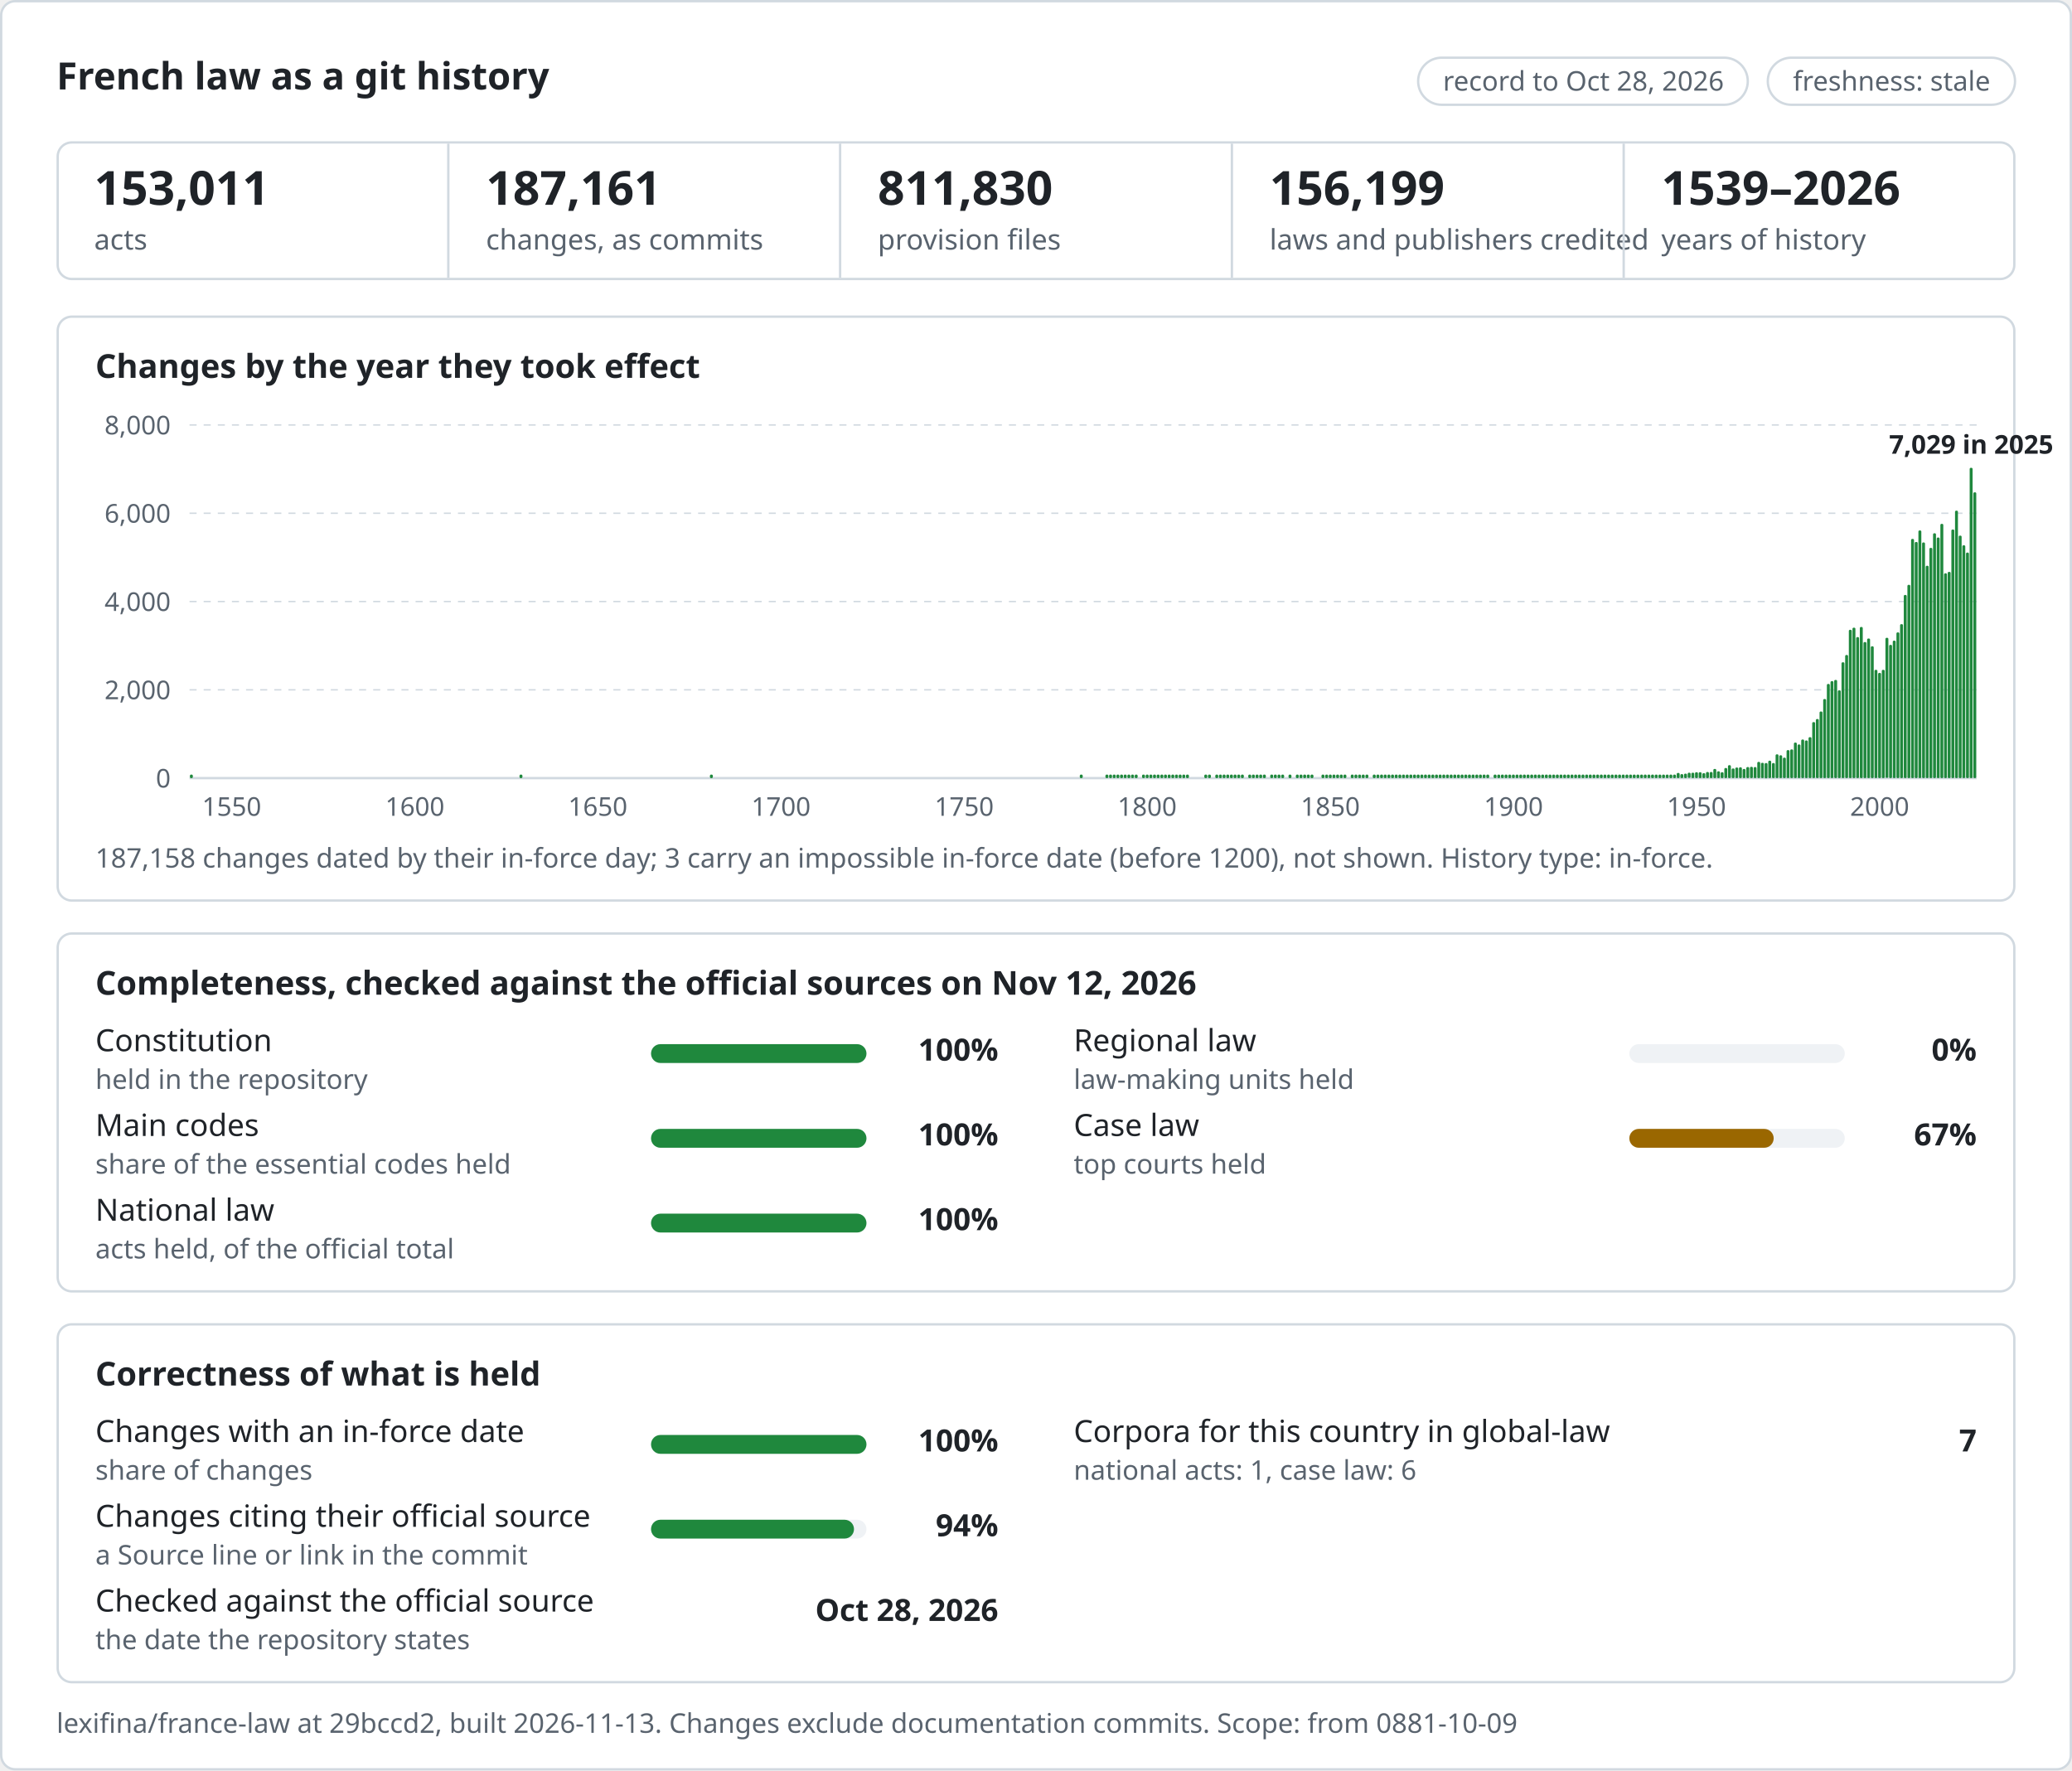
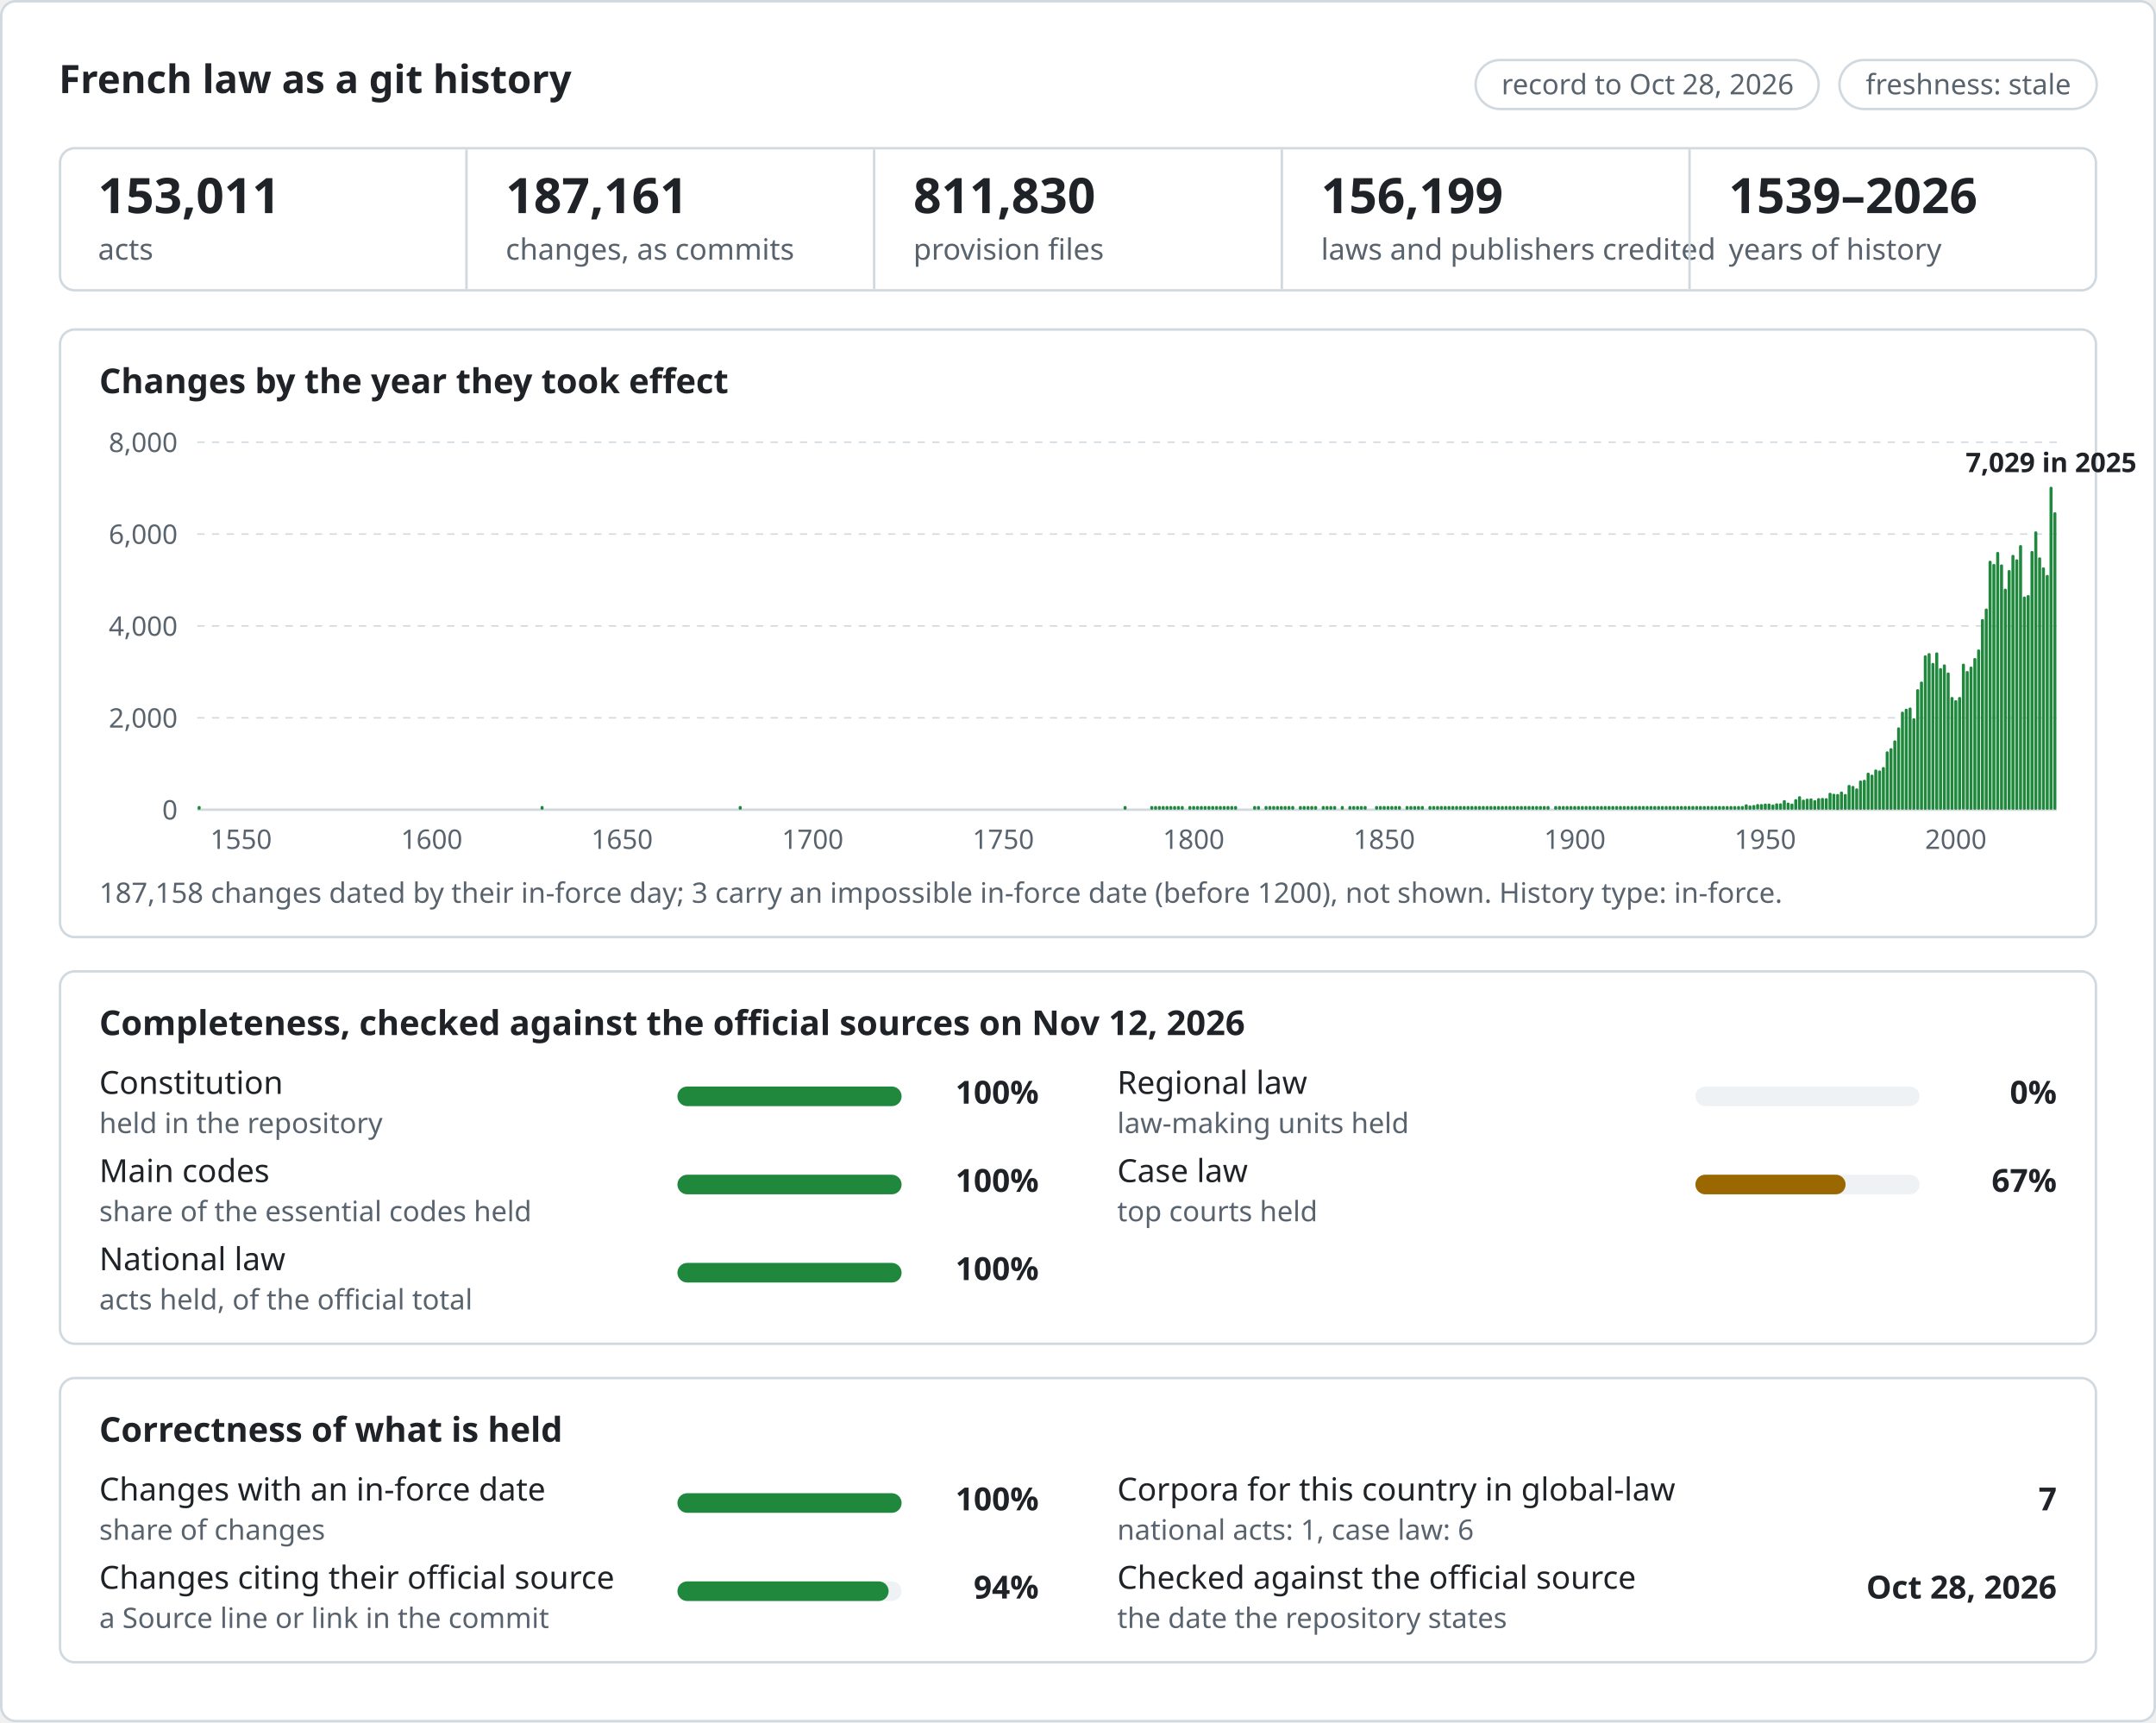
- <svg xmlns="http://www.w3.org/2000/svg" width="880" height="752" viewBox="0 0 880 752" font-family="-apple-system,BlinkMacSystemFont,Segoe UI,Noto Sans,Helvetica,Arial,sans-serif">
-   <rect x="0.5" y="0.5" width="879" height="751" rx="6" fill="#ffffff" stroke="#d1d9e0" />
+ <svg xmlns="http://www.w3.org/2000/svg" width="880" height="703" viewBox="0 0 880 703" font-family="-apple-system,BlinkMacSystemFont,Segoe UI,Noto Sans,Helvetica,Arial,sans-serif">
+   <rect x="0.5" y="0.5" width="879" height="702" rx="6" fill="#ffffff" stroke="#d1d9e0" />
  <text x="24" y="38" font-size="16" font-weight="600" fill="#1f2328">French law as a git history</text>
  <rect x="602.3" y="24.5" width="140" height="20" rx="10" fill="none" stroke="#d1d9e0" />
  <text x="672.5" y="38.5" font-size="11.5" font-weight="500" text-anchor="middle" fill="#59636e">record to Oct 28, 2026</text>
  <rect x="750.8" y="24.5" width="105" height="20" rx="10" fill="none" stroke="#d1d9e0" />
  <text x="803.4" y="38.5" font-size="11.5" font-weight="500" text-anchor="middle" fill="#59636e">freshness: stale</text>
  <rect x="24.5" y="60.5" width="831" height="58" rx="6" fill="#ffffff" stroke="#d1d9e0" />
  <text x="40.0" y="87" font-size="20" font-weight="600" fill="#1f2328">153,011</text>
  <text x="40.0" y="106" font-size="12" fill="#59636e">acts</text>
  <line x1="190.4" y1="61" x2="190.4" y2="118" stroke="#d1d9e0" />
  <text x="206.4" y="87" font-size="20" font-weight="600" fill="#1f2328">187,161</text>
  <text x="206.4" y="106" font-size="12" fill="#59636e">changes, as commits</text>
  <line x1="356.8" y1="61" x2="356.8" y2="118" stroke="#d1d9e0" />
  <text x="372.8" y="87" font-size="20" font-weight="600" fill="#1f2328">811,830</text>
  <text x="372.8" y="106" font-size="12" fill="#59636e">provision files</text>
  <line x1="523.2" y1="61" x2="523.2" y2="118" stroke="#d1d9e0" />
  <text x="539.2" y="87" font-size="20" font-weight="600" fill="#1f2328">156,199</text>
  <text x="539.2" y="106" font-size="12" fill="#59636e" textLength="142" lengthAdjust="spacingAndGlyphs">laws and publishers credited</text>
  <line x1="689.6" y1="61" x2="689.6" y2="118" stroke="#d1d9e0" />
  <text x="705.6" y="87" font-size="20" font-weight="600" fill="#1f2328">1539–2026</text>
  <text x="705.6" y="106" font-size="12" fill="#59636e">years of history</text>
  <rect x="24.5" y="134.5" width="831" height="248" rx="6" fill="#ffffff" stroke="#d1d9e0" />
  <text x="40.5" y="160.5" font-size="14" font-weight="600" fill="#1f2328">Changes by the year they took effect</text>
  <line x1="80.5" y1="330.5" x2="839.5" y2="330.5" stroke="#d1d9e0" stroke-width="1" />
  <text x="72.5" y="334.5" font-size="11" text-anchor="end" fill="#59636e">0</text>
  <line x1="80.5" y1="293.0" x2="839.5" y2="293.0" stroke="#d1d9e0" stroke-width="0.6" stroke-dasharray="3 3" />
  <text x="72.5" y="297.0" font-size="11" text-anchor="end" fill="#59636e">2,000</text>
  <line x1="80.5" y1="255.5" x2="839.5" y2="255.5" stroke="#d1d9e0" stroke-width="0.6" stroke-dasharray="3 3" />
  <text x="72.5" y="259.5" font-size="11" text-anchor="end" fill="#59636e">4,000</text>
  <line x1="80.5" y1="218.0" x2="839.5" y2="218.0" stroke="#d1d9e0" stroke-width="0.6" stroke-dasharray="3 3" />
  <text x="72.5" y="222.0" font-size="11" text-anchor="end" fill="#59636e">6,000</text>
  <line x1="80.5" y1="180.5" x2="839.5" y2="180.5" stroke="#d1d9e0" stroke-width="0.6" stroke-dasharray="3 3" />
  <text x="72.5" y="184.5" font-size="11" text-anchor="end" fill="#59636e">8,000</text>
  <rect x="80.66" y="329.0" width="1.24" height="1.5" rx="0.5" fill="#1f883d" />
  <text x="98.4" y="346.5" font-size="11" text-anchor="middle" fill="#59636e">1550</text>
  <text x="176.2" y="346.5" font-size="11" text-anchor="middle" fill="#59636e">1600</text>
  <rect x="220.64" y="329.0" width="1.24" height="1.5" rx="0.5" fill="#1f883d" />
  <text x="253.9" y="346.5" font-size="11" text-anchor="middle" fill="#59636e">1650</text>
  <rect x="301.51" y="329.0" width="1.24" height="1.5" rx="0.5" fill="#1f883d" />
  <text x="331.7" y="346.5" font-size="11" text-anchor="middle" fill="#59636e">1700</text>
  <text x="409.5" y="346.5" font-size="11" text-anchor="middle" fill="#59636e">1750</text>
  <rect x="458.60" y="329.0" width="1.24" height="1.5" rx="0.5" fill="#1f883d" />
  <rect x="469.49" y="329.0" width="1.24" height="1.5" rx="0.5" fill="#1f883d" />
  <rect x="471.04" y="329.0" width="1.24" height="1.5" rx="0.5" fill="#1f883d" />
  <rect x="472.60" y="329.0" width="1.24" height="1.5" rx="0.5" fill="#1f883d" />
  <rect x="474.15" y="329.0" width="1.24" height="1.5" rx="0.5" fill="#1f883d" />
  <rect x="475.71" y="329.0" width="1.24" height="1.5" rx="0.5" fill="#1f883d" />
  <rect x="477.26" y="329.0" width="1.24" height="1.5" rx="0.5" fill="#1f883d" />
  <rect x="478.82" y="329.0" width="1.24" height="1.5" rx="0.5" fill="#1f883d" />
  <rect x="480.37" y="329.0" width="1.24" height="1.5" rx="0.5" fill="#1f883d" />
  <rect x="481.93" y="329.0" width="1.24" height="1.5" rx="0.5" fill="#1f883d" />
  <rect x="485.04" y="329.0" width="1.24" height="1.5" rx="0.5" fill="#1f883d" />
  <rect x="486.60" y="329.0" width="1.24" height="1.5" rx="0.5" fill="#1f883d" />
  <text x="487.2" y="346.5" font-size="11" text-anchor="middle" fill="#59636e">1800</text>
  <rect x="488.15" y="329.0" width="1.24" height="1.5" rx="0.5" fill="#1f883d" />
  <rect x="489.71" y="329.0" width="1.24" height="1.5" rx="0.5" fill="#1f883d" />
  <rect x="491.26" y="329.0" width="1.24" height="1.5" rx="0.5" fill="#1f883d" />
  <rect x="492.82" y="329.0" width="1.24" height="1.5" rx="0.5" fill="#1f883d" />
  <rect x="494.37" y="329.0" width="1.24" height="1.5" rx="0.5" fill="#1f883d" />
  <rect x="495.93" y="329.0" width="1.24" height="1.5" rx="0.5" fill="#1f883d" />
  <rect x="497.48" y="329.0" width="1.24" height="1.5" rx="0.5" fill="#1f883d" />
  <rect x="499.04" y="329.0" width="1.24" height="1.5" rx="0.5" fill="#1f883d" />
  <rect x="500.59" y="329.0" width="1.24" height="1.5" rx="0.5" fill="#1f883d" />
  <rect x="502.15" y="329.0" width="1.24" height="1.5" rx="0.5" fill="#1f883d" />
  <rect x="503.70" y="329.0" width="1.24" height="1.5" rx="0.5" fill="#1f883d" />
  <rect x="511.48" y="329.0" width="1.24" height="1.5" rx="0.5" fill="#1f883d" />
  <rect x="513.04" y="329.0" width="1.24" height="1.5" rx="0.5" fill="#1f883d" />
  <rect x="516.15" y="329.0" width="1.24" height="1.5" rx="0.5" fill="#1f883d" />
  <rect x="517.70" y="329.0" width="1.24" height="1.5" rx="0.5" fill="#1f883d" />
  <rect x="519.26" y="329.0" width="1.24" height="1.5" rx="0.5" fill="#1f883d" />
  <rect x="520.81" y="329.0" width="1.24" height="1.5" rx="0.5" fill="#1f883d" />
  <rect x="522.37" y="329.0" width="1.24" height="1.5" rx="0.5" fill="#1f883d" />
  <rect x="523.92" y="329.0" width="1.24" height="1.5" rx="0.5" fill="#1f883d" />
  <rect x="525.48" y="329.0" width="1.24" height="1.5" rx="0.5" fill="#1f883d" />
  <rect x="527.03" y="329.0" width="1.24" height="1.5" rx="0.5" fill="#1f883d" />
  <rect x="530.15" y="329.0" width="1.24" height="1.5" rx="0.5" fill="#1f883d" />
  <rect x="531.70" y="329.0" width="1.24" height="1.5" rx="0.5" fill="#1f883d" />
  <rect x="533.26" y="329.0" width="1.24" height="1.5" rx="0.5" fill="#1f883d" />
  <rect x="534.81" y="329.0" width="1.24" height="1.5" rx="0.5" fill="#1f883d" />
  <rect x="536.37" y="329.0" width="1.24" height="1.5" rx="0.5" fill="#1f883d" />
  <rect x="539.48" y="329.0" width="1.24" height="1.5" rx="0.5" fill="#1f883d" />
  <rect x="541.03" y="329.0" width="1.24" height="1.5" rx="0.5" fill="#1f883d" />
  <rect x="542.59" y="329.0" width="1.24" height="1.5" rx="0.5" fill="#1f883d" />
  <rect x="544.14" y="329.0" width="1.24" height="1.5" rx="0.5" fill="#1f883d" />
  <rect x="547.25" y="329.0" width="1.24" height="1.5" rx="0.5" fill="#1f883d" />
  <rect x="550.36" y="329.0" width="1.24" height="1.5" rx="0.5" fill="#1f883d" />
  <rect x="551.92" y="329.0" width="1.24" height="1.5" rx="0.5" fill="#1f883d" />
  <rect x="553.48" y="329.0" width="1.24" height="1.5" rx="0.5" fill="#1f883d" />
  <rect x="555.03" y="329.0" width="1.24" height="1.5" rx="0.5" fill="#1f883d" />
  <rect x="556.59" y="329.0" width="1.24" height="1.5" rx="0.5" fill="#1f883d" />
  <rect x="561.25" y="329.0" width="1.24" height="1.5" rx="0.5" fill="#1f883d" />
  <rect x="562.81" y="329.0" width="1.24" height="1.5" rx="0.5" fill="#1f883d" />
  <rect x="564.36" y="329.0" width="1.24" height="1.5" rx="0.5" fill="#1f883d" />
  <text x="565.0" y="346.5" font-size="11" text-anchor="middle" fill="#59636e">1850</text>
  <rect x="565.92" y="329.0" width="1.24" height="1.5" rx="0.5" fill="#1f883d" />
  <rect x="567.47" y="329.0" width="1.24" height="1.5" rx="0.5" fill="#1f883d" />
  <rect x="569.03" y="329.0" width="1.24" height="1.5" rx="0.5" fill="#1f883d" />
  <rect x="570.58" y="329.0" width="1.24" height="1.5" rx="0.5" fill="#1f883d" />
  <rect x="573.69" y="329.0" width="1.24" height="1.5" rx="0.5" fill="#1f883d" />
  <rect x="575.25" y="329.0" width="1.24" height="1.5" rx="0.5" fill="#1f883d" />
  <rect x="576.81" y="329.0" width="1.24" height="1.5" rx="0.5" fill="#1f883d" />
  <rect x="578.36" y="329.0" width="1.24" height="1.5" rx="0.5" fill="#1f883d" />
  <rect x="579.92" y="329.0" width="1.24" height="1.5" rx="0.5" fill="#1f883d" />
  <rect x="583.03" y="329.0" width="1.24" height="1.5" rx="0.5" fill="#1f883d" />
  <rect x="584.58" y="329.0" width="1.24" height="1.5" rx="0.5" fill="#1f883d" />
  <rect x="586.14" y="329.0" width="1.24" height="1.5" rx="0.5" fill="#1f883d" />
  <rect x="587.69" y="329.0" width="1.24" height="1.5" rx="0.5" fill="#1f883d" />
  <rect x="589.25" y="329.0" width="1.24" height="1.5" rx="0.5" fill="#1f883d" />
  <rect x="590.80" y="329.0" width="1.24" height="1.5" rx="0.5" fill="#1f883d" />
  <rect x="592.36" y="329.0" width="1.24" height="1.5" rx="0.5" fill="#1f883d" />
  <rect x="593.91" y="329.0" width="1.24" height="1.5" rx="0.5" fill="#1f883d" />
  <rect x="595.47" y="329.0" width="1.24" height="1.5" rx="0.5" fill="#1f883d" />
  <rect x="597.02" y="329.0" width="1.24" height="1.5" rx="0.5" fill="#1f883d" />
  <rect x="598.58" y="329.0" width="1.24" height="1.5" rx="0.5" fill="#1f883d" />
  <rect x="600.14" y="329.0" width="1.24" height="1.5" rx="0.5" fill="#1f883d" />
  <rect x="601.69" y="329.0" width="1.24" height="1.5" rx="0.5" fill="#1f883d" />
  <rect x="603.25" y="329.0" width="1.24" height="1.5" rx="0.5" fill="#1f883d" />
  <rect x="604.80" y="329.0" width="1.24" height="1.5" rx="0.5" fill="#1f883d" />
  <rect x="606.36" y="329.0" width="1.24" height="1.5" rx="0.5" fill="#1f883d" />
  <rect x="607.91" y="329.0" width="1.24" height="1.5" rx="0.5" fill="#1f883d" />
  <rect x="609.47" y="329.0" width="1.24" height="1.5" rx="0.5" fill="#1f883d" />
  <rect x="611.02" y="329.0" width="1.24" height="1.5" rx="0.5" fill="#1f883d" />
  <rect x="612.58" y="329.0" width="1.24" height="1.5" rx="0.5" fill="#1f883d" />
  <rect x="614.13" y="329.0" width="1.24" height="1.5" rx="0.5" fill="#1f883d" />
  <rect x="615.69" y="329.0" width="1.24" height="1.5" rx="0.5" fill="#1f883d" />
  <rect x="617.24" y="329.0" width="1.24" height="1.5" rx="0.5" fill="#1f883d" />
  <rect x="618.80" y="329.0" width="1.24" height="1.5" rx="0.5" fill="#1f883d" />
  <rect x="620.35" y="329.0" width="1.24" height="1.5" rx="0.5" fill="#1f883d" />
  <rect x="621.91" y="329.0" width="1.24" height="1.5" rx="0.5" fill="#1f883d" />
  <rect x="623.46" y="329.0" width="1.24" height="1.5" rx="0.5" fill="#1f883d" />
  <rect x="625.02" y="329.0" width="1.24" height="1.5" rx="0.5" fill="#1f883d" />
  <rect x="626.58" y="329.0" width="1.24" height="1.5" rx="0.5" fill="#1f883d" />
  <rect x="628.13" y="329.0" width="1.24" height="1.5" rx="0.5" fill="#1f883d" />
  <rect x="629.69" y="329.0" width="1.24" height="1.5" rx="0.5" fill="#1f883d" />
  <rect x="631.24" y="329.0" width="1.24" height="1.5" rx="0.5" fill="#1f883d" />
  <rect x="634.35" y="329.0" width="1.24" height="1.5" rx="0.5" fill="#1f883d" />
  <rect x="635.91" y="329.0" width="1.24" height="1.5" rx="0.5" fill="#1f883d" />
  <rect x="637.46" y="329.0" width="1.24" height="1.5" rx="0.5" fill="#1f883d" />
  <rect x="639.02" y="329.0" width="1.24" height="1.5" rx="0.5" fill="#1f883d" />
  <rect x="640.57" y="329.0" width="1.24" height="1.5" rx="0.5" fill="#1f883d" />
  <rect x="642.13" y="329.0" width="1.24" height="1.5" rx="0.5" fill="#1f883d" />
  <text x="642.8" y="346.5" font-size="11" text-anchor="middle" fill="#59636e">1900</text>
  <rect x="643.68" y="329.0" width="1.24" height="1.5" rx="0.5" fill="#1f883d" />
  <rect x="645.24" y="329.0" width="1.24" height="1.5" rx="0.5" fill="#1f883d" />
  <rect x="646.79" y="329.0" width="1.24" height="1.5" rx="0.5" fill="#1f883d" />
  <rect x="648.35" y="329.0" width="1.24" height="1.5" rx="0.5" fill="#1f883d" />
  <rect x="649.91" y="329.0" width="1.24" height="1.5" rx="0.5" fill="#1f883d" />
  <rect x="651.46" y="329.0" width="1.24" height="1.5" rx="0.5" fill="#1f883d" />
  <rect x="653.02" y="329.0" width="1.24" height="1.5" rx="0.5" fill="#1f883d" />
  <rect x="654.57" y="329.0" width="1.24" height="1.5" rx="0.5" fill="#1f883d" />
  <rect x="656.13" y="329.0" width="1.24" height="1.5" rx="0.5" fill="#1f883d" />
  <rect x="657.68" y="329.0" width="1.24" height="1.5" rx="0.5" fill="#1f883d" />
  <rect x="659.24" y="329.0" width="1.24" height="1.5" rx="0.5" fill="#1f883d" />
  <rect x="660.79" y="329.0" width="1.24" height="1.5" rx="0.5" fill="#1f883d" />
  <rect x="662.35" y="329.0" width="1.24" height="1.5" rx="0.5" fill="#1f883d" />
  <rect x="663.90" y="329.0" width="1.24" height="1.5" rx="0.5" fill="#1f883d" />
  <rect x="665.46" y="329.0" width="1.24" height="1.5" rx="0.5" fill="#1f883d" />
  <rect x="667.01" y="329.0" width="1.24" height="1.5" rx="0.5" fill="#1f883d" />
  <rect x="668.57" y="329.0" width="1.24" height="1.5" rx="0.5" fill="#1f883d" />
  <rect x="670.12" y="329.0" width="1.24" height="1.5" rx="0.5" fill="#1f883d" />
  <rect x="671.68" y="329.0" width="1.24" height="1.5" rx="0.5" fill="#1f883d" />
  <rect x="673.24" y="329.0" width="1.24" height="1.5" rx="0.5" fill="#1f883d" />
  <rect x="674.79" y="329.0" width="1.24" height="1.5" rx="0.5" fill="#1f883d" />
  <rect x="676.35" y="329.0" width="1.24" height="1.5" rx="0.5" fill="#1f883d" />
  <rect x="677.90" y="329.0" width="1.24" height="1.5" rx="0.5" fill="#1f883d" />
  <rect x="679.46" y="329.0" width="1.24" height="1.5" rx="0.5" fill="#1f883d" />
  <rect x="681.01" y="329.0" width="1.24" height="1.5" rx="0.5" fill="#1f883d" />
  <rect x="682.57" y="329.0" width="1.24" height="1.5" rx="0.5" fill="#1f883d" />
  <rect x="684.12" y="329.0" width="1.24" height="1.5" rx="0.5" fill="#1f883d" />
  <rect x="685.68" y="329.0" width="1.24" height="1.5" rx="0.5" fill="#1f883d" />
  <rect x="687.23" y="329.0" width="1.24" height="1.5" rx="0.5" fill="#1f883d" />
  <rect x="688.79" y="329.0" width="1.24" height="1.5" rx="0.5" fill="#1f883d" />
  <rect x="690.34" y="329.0" width="1.24" height="1.5" rx="0.5" fill="#1f883d" />
  <rect x="691.90" y="329.0" width="1.24" height="1.5" rx="0.5" fill="#1f883d" />
  <rect x="693.45" y="329.0" width="1.24" height="1.5" rx="0.5" fill="#1f883d" />
  <rect x="695.01" y="329.0" width="1.24" height="1.5" rx="0.5" fill="#1f883d" />
  <rect x="696.57" y="329.0" width="1.24" height="1.5" rx="0.5" fill="#1f883d" />
  <rect x="698.12" y="329.0" width="1.24" height="1.5" rx="0.5" fill="#1f883d" />
  <rect x="699.68" y="329.0" width="1.24" height="1.5" rx="0.5" fill="#1f883d" />
  <rect x="701.23" y="329.0" width="1.24" height="1.5" rx="0.5" fill="#1f883d" />
  <rect x="702.79" y="329.0" width="1.24" height="1.5" rx="0.5" fill="#1f883d" />
  <rect x="704.34" y="329.0" width="1.24" height="1.5" rx="0.5" fill="#1f883d" />
  <rect x="705.90" y="329.0" width="1.24" height="1.5" rx="0.5" fill="#1f883d" />
  <rect x="707.45" y="329.0" width="1.24" height="1.5" rx="0.5" fill="#1f883d" />
  <rect x="709.01" y="329.0" width="1.24" height="1.5" rx="0.5" fill="#1f883d" />
  <rect x="710.56" y="329.0" width="1.24" height="1.5" rx="0.5" fill="#1f883d" />
  <rect x="712.12" y="328.3" width="1.24" height="2.2" rx="0.5" fill="#1f883d" />
  <rect x="713.67" y="328.8" width="1.24" height="1.7" rx="0.5" fill="#1f883d" />
  <rect x="715.23" y="328.6" width="1.24" height="1.9" rx="0.5" fill="#1f883d" />
  <rect x="716.78" y="328.2" width="1.24" height="2.2" rx="0.5" fill="#1f883d" />
  <rect x="718.34" y="328.2" width="1.24" height="2.3" rx="0.5" fill="#1f883d" />
  <rect x="719.90" y="328.0" width="1.24" height="2.5" rx="0.5" fill="#1f883d" />
  <text x="720.5" y="346.5" font-size="11" text-anchor="middle" fill="#59636e">1950</text>
  <rect x="721.45" y="328.0" width="1.24" height="2.5" rx="0.5" fill="#1f883d" />
  <rect x="723.01" y="328.4" width="1.24" height="2.1" rx="0.5" fill="#1f883d" />
  <rect x="724.56" y="327.9" width="1.24" height="2.6" rx="0.5" fill="#1f883d" />
  <rect x="726.12" y="327.9" width="1.24" height="2.6" rx="0.5" fill="#1f883d" />
  <rect x="727.67" y="326.6" width="1.24" height="3.9" rx="0.5" fill="#1f883d" />
  <rect x="729.23" y="327.6" width="1.24" height="2.9" rx="0.5" fill="#1f883d" />
  <rect x="730.78" y="328.0" width="1.24" height="2.5" rx="0.5" fill="#1f883d" />
  <rect x="732.34" y="326.2" width="1.24" height="4.3" rx="0.5" fill="#1f883d" />
  <rect x="733.89" y="325.0" width="1.24" height="5.5" rx="0.5" fill="#1f883d" />
  <rect x="735.45" y="326.4" width="1.24" height="4.1" rx="0.5" fill="#1f883d" />
  <rect x="737.00" y="326.0" width="1.24" height="4.5" rx="0.5" fill="#1f883d" />
  <rect x="738.56" y="325.9" width="1.24" height="4.6" rx="0.5" fill="#1f883d" />
  <rect x="740.11" y="326.6" width="1.24" height="3.9" rx="0.5" fill="#1f883d" />
  <rect x="741.67" y="325.8" width="1.24" height="4.7" rx="0.5" fill="#1f883d" />
  <rect x="743.23" y="325.7" width="1.24" height="4.8" rx="0.5" fill="#1f883d" />
  <rect x="744.78" y="325.8" width="1.24" height="4.7" rx="0.5" fill="#1f883d" />
  <rect x="746.34" y="323.6" width="1.24" height="6.9" rx="0.5" fill="#1f883d" />
  <rect x="747.89" y="324.0" width="1.24" height="6.5" rx="0.5" fill="#1f883d" />
  <rect x="749.45" y="324.1" width="1.24" height="6.5" rx="0.5" fill="#1f883d" />
  <rect x="751.00" y="323.1" width="1.24" height="7.4" rx="0.5" fill="#1f883d" />
  <rect x="752.56" y="324.1" width="1.24" height="6.4" rx="0.5" fill="#1f883d" />
  <rect x="754.11" y="320.4" width="1.24" height="10.1" rx="0.5" fill="#1f883d" />
  <rect x="755.67" y="320.8" width="1.24" height="9.7" rx="0.5" fill="#1f883d" />
  <rect x="757.22" y="321.8" width="1.24" height="8.7" rx="0.5" fill="#1f883d" />
  <rect x="758.78" y="318.6" width="1.24" height="11.9" rx="0.5" fill="#1f883d" />
  <rect x="760.33" y="318.3" width="1.24" height="12.2" rx="0.5" fill="#1f883d" />
  <rect x="761.89" y="315.4" width="1.24" height="15.1" rx="0.5" fill="#1f883d" />
  <rect x="763.44" y="316.2" width="1.24" height="14.3" rx="0.5" fill="#1f883d" />
  <rect x="765.00" y="314.1" width="1.24" height="16.4" rx="0.5" fill="#1f883d" />
  <rect x="766.56" y="314.5" width="1.24" height="16.0" rx="0.5" fill="#1f883d" />
  <rect x="768.11" y="313.1" width="1.24" height="17.4" rx="0.5" fill="#1f883d" />
  <rect x="769.67" y="306.7" width="1.24" height="23.8" rx="0.5" fill="#1f883d" />
  <rect x="771.22" y="305.4" width="1.24" height="25.1" rx="0.5" fill="#1f883d" />
  <rect x="772.78" y="302.2" width="1.24" height="28.3" rx="0.5" fill="#1f883d" />
  <rect x="774.33" y="296.9" width="1.24" height="33.6" rx="0.5" fill="#1f883d" />
  <rect x="775.89" y="290.5" width="1.24" height="40.0" rx="0.5" fill="#1f883d" />
  <rect x="777.44" y="289.3" width="1.24" height="41.2" rx="0.5" fill="#1f883d" />
  <rect x="779.00" y="288.8" width="1.24" height="41.7" rx="0.5" fill="#1f883d" />
  <rect x="780.55" y="293.2" width="1.24" height="37.3" rx="0.5" fill="#1f883d" />
  <rect x="782.11" y="281.3" width="1.24" height="49.2" rx="0.5" fill="#1f883d" />
  <rect x="783.66" y="278.2" width="1.24" height="52.3" rx="0.5" fill="#1f883d" />
  <rect x="785.22" y="267.5" width="1.24" height="63.0" rx="0.5" fill="#1f883d" />
  <rect x="786.77" y="266.6" width="1.24" height="63.9" rx="0.5" fill="#1f883d" />
  <rect x="788.33" y="270.6" width="1.24" height="59.9" rx="0.5" fill="#1f883d" />
  <rect x="789.89" y="266.3" width="1.24" height="64.2" rx="0.5" fill="#1f883d" />
  <rect x="791.44" y="272.7" width="1.24" height="57.8" rx="0.5" fill="#1f883d" />
  <rect x="793.00" y="271.2" width="1.24" height="59.3" rx="0.5" fill="#1f883d" />
  <rect x="794.55" y="274.5" width="1.24" height="56.0" rx="0.5" fill="#1f883d" />
  <rect x="796.11" y="284.5" width="1.24" height="46.0" rx="0.5" fill="#1f883d" />
  <rect x="797.66" y="285.8" width="1.24" height="44.7" rx="0.5" fill="#1f883d" />
  <text x="798.3" y="346.5" font-size="11" text-anchor="middle" fill="#59636e">2000</text>
  <rect x="799.22" y="284.5" width="1.24" height="46.0" rx="0.5" fill="#1f883d" />
  <rect x="800.77" y="270.9" width="1.24" height="59.5" rx="0.5" fill="#1f883d" />
  <rect x="802.33" y="273.9" width="1.24" height="56.6" rx="0.5" fill="#1f883d" />
  <rect x="803.88" y="272.1" width="1.24" height="58.4" rx="0.5" fill="#1f883d" />
  <rect x="805.44" y="268.6" width="1.24" height="61.9" rx="0.5" fill="#1f883d" />
  <rect x="806.99" y="265.1" width="1.24" height="65.4" rx="0.5" fill="#1f883d" />
  <rect x="808.55" y="252.7" width="1.24" height="77.8" rx="0.5" fill="#1f883d" />
  <rect x="810.10" y="248.4" width="1.24" height="82.1" rx="0.5" fill="#1f883d" />
  <rect x="811.66" y="228.9" width="1.24" height="101.6" rx="0.5" fill="#1f883d" />
  <rect x="813.21" y="230.2" width="1.24" height="100.3" rx="0.5" fill="#1f883d" />
  <rect x="814.77" y="225.3" width="1.24" height="105.2" rx="0.5" fill="#1f883d" />
  <rect x="816.33" y="230.4" width="1.24" height="100.1" rx="0.5" fill="#1f883d" />
  <rect x="817.88" y="240.3" width="1.24" height="90.2" rx="0.5" fill="#1f883d" />
  <rect x="819.44" y="232.7" width="1.24" height="97.8" rx="0.5" fill="#1f883d" />
  <rect x="820.99" y="226.5" width="1.24" height="104.0" rx="0.5" fill="#1f883d" />
  <rect x="822.55" y="228.3" width="1.24" height="102.2" rx="0.5" fill="#1f883d" />
  <rect x="824.10" y="222.5" width="1.24" height="108.0" rx="0.5" fill="#1f883d" />
  <rect x="825.66" y="243.5" width="1.24" height="87.0" rx="0.5" fill="#1f883d" />
  <rect x="827.21" y="242.9" width="1.24" height="87.6" rx="0.5" fill="#1f883d" />
  <rect x="828.77" y="224.9" width="1.24" height="105.6" rx="0.5" fill="#1f883d" />
  <rect x="830.32" y="216.9" width="1.24" height="113.6" rx="0.5" fill="#1f883d" />
  <rect x="831.88" y="227.5" width="1.24" height="103.0" rx="0.5" fill="#1f883d" />
  <rect x="833.43" y="231.6" width="1.24" height="98.9" rx="0.5" fill="#1f883d" />
  <rect x="834.99" y="234.7" width="1.24" height="95.8" rx="0.5" fill="#1f883d" />
  <rect x="836.54" y="198.7" width="1.24" height="131.8" rx="0.5" fill="#1f883d" />
  <text x="837.2" y="192.7" font-size="11" font-weight="600" text-anchor="middle" fill="#1f2328">7,029 in 2025</text>
  <rect x="838.10" y="209.1" width="1.24" height="121.4" rx="0.5" fill="#1f883d" />
  <text x="40.5" y="368.5" font-size="11.5" fill="#59636e">187,158 changes dated by their in-force day; 3 carry an impossible in-force date (before 1200), not shown. History type: in-force.</text>
  <rect x="24.5" y="396.5" width="831" height="152" rx="6" fill="#ffffff" stroke="#d1d9e0" />
  <text x="40.5" y="422.5" font-size="14" font-weight="600" fill="#1f2328">Completeness, checked against the official sources on Nov 12, 2026</text>
  <text x="40.5" y="446.5" font-size="13" fill="#1f2328">Constitution</text>
  <text x="40.5" y="462.5" font-size="11.5" fill="#59636e">held in the repository</text>
  <g>
    <rect x="276.5" y="443.5" width="91.5" height="8" rx="4" fill="#eff2f5" />
    <rect x="276.5" y="443.5" width="91.5" height="8" rx="4" fill="#1f883d" />
  </g>
  <text x="424.0" y="450.5" font-size="13" font-weight="600" text-anchor="end" fill="#1f2328">100%</text>
  <text x="40.5" y="482.5" font-size="13" fill="#1f2328">Main codes</text>
  <text x="40.5" y="498.5" font-size="11.5" fill="#59636e">share of the essential codes held</text>
  <g>
    <rect x="276.5" y="479.5" width="91.5" height="8" rx="4" fill="#eff2f5" />
    <rect x="276.5" y="479.5" width="91.5" height="8" rx="4" fill="#1f883d" />
  </g>
  <text x="424.0" y="486.5" font-size="13" font-weight="600" text-anchor="end" fill="#1f2328">100%</text>
  <text x="40.5" y="518.5" font-size="13" fill="#1f2328">National law</text>
  <text x="40.5" y="534.5" font-size="11.5" fill="#59636e">acts held, of the official total</text>
  <g>
    <rect x="276.5" y="515.5" width="91.5" height="8" rx="4" fill="#eff2f5" />
    <rect x="276.5" y="515.5" width="91.5" height="8" rx="4" fill="#1f883d" />
  </g>
  <text x="424.0" y="522.5" font-size="13" font-weight="600" text-anchor="end" fill="#1f2328">100%</text>
  <text x="456.0" y="446.5" font-size="13" fill="#1f2328">Regional law</text>
  <text x="456.0" y="462.5" font-size="11.5" fill="#59636e">law-making units held</text>
  <g>
    <rect x="692.0" y="443.5" width="91.5" height="8" rx="4" fill="#eff2f5" />
  </g>
  <text x="839.5" y="450.5" font-size="13" font-weight="600" text-anchor="end" fill="#1f2328">0%</text>
  <text x="456.0" y="482.5" font-size="13" fill="#1f2328">Case law</text>
  <text x="456.0" y="498.5" font-size="11.5" fill="#59636e">top courts held</text>
  <g>
    <rect x="692.0" y="479.5" width="91.5" height="8" rx="4" fill="#eff2f5" />
    <rect x="692.0" y="479.5" width="61.3" height="8" rx="4" fill="#9a6700" />
  </g>
  <text x="839.5" y="486.5" font-size="13" font-weight="600" text-anchor="end" fill="#1f2328">67%</text>
-   <rect x="24.5" y="562.5" width="831" height="152" rx="6" fill="#ffffff" stroke="#d1d9e0" />
+   <rect x="24.5" y="562.5" width="831" height="116" rx="6" fill="#ffffff" stroke="#d1d9e0" />
  <text x="40.5" y="588.5" font-size="14" font-weight="600" fill="#1f2328">Correctness of what is held</text>
  <text x="40.5" y="612.5" font-size="13" fill="#1f2328">Changes with an in-force date</text>
  <text x="40.5" y="628.5" font-size="11.5" fill="#59636e">share of changes</text>
  <g>
    <rect x="276.5" y="609.5" width="91.5" height="8" rx="4" fill="#eff2f5" />
    <rect x="276.5" y="609.5" width="91.5" height="8" rx="4" fill="#1f883d" />
  </g>
  <text x="424.0" y="616.5" font-size="13" font-weight="600" text-anchor="end" fill="#1f2328">100%</text>
  <text x="40.5" y="648.5" font-size="13" fill="#1f2328">Changes citing their official source</text>
  <text x="40.5" y="664.5" font-size="11.5" fill="#59636e">a Source line or link in the commit</text>
  <g>
    <rect x="276.5" y="645.5" width="91.5" height="8" rx="4" fill="#eff2f5" />
    <rect x="276.5" y="645.5" width="86.2" height="8" rx="4" fill="#1f883d" />
  </g>
  <text x="424.0" y="652.5" font-size="13" font-weight="600" text-anchor="end" fill="#1f2328">94%</text>
-   <text x="40.5" y="684.5" font-size="13" fill="#1f2328">Checked against the official source</text>
-   <text x="40.5" y="700.5" font-size="11.5" fill="#59636e">the date the repository states</text>
-   <text x="424.0" y="688.5" font-size="13" font-weight="600" text-anchor="end" fill="#1f2328">Oct 28, 2026</text>
  <text x="456.0" y="612.5" font-size="13" fill="#1f2328">Corpora for this country in global-law</text>
  <text x="456.0" y="628.5" font-size="11.5" fill="#59636e">national acts: 1, case law: 6</text>
  <text x="839.5" y="616.5" font-size="13" font-weight="600" text-anchor="end" fill="#1f2328">7</text>
-   <text x="24" y="736" font-size="11.5" fill="#59636e">lexifina/france-law at 29bccd2, built 2026-11-13. Changes exclude documentation commits. Scope: from 0881-10-09</text>
+   <text x="456.0" y="648.5" font-size="13" fill="#1f2328">Checked against the official source</text>
+   <text x="456.0" y="664.5" font-size="11.5" fill="#59636e">the date the repository states</text>
+   <text x="839.5" y="652.5" font-size="13" font-weight="600" text-anchor="end" fill="#1f2328">Oct 28, 2026</text>
</svg>
